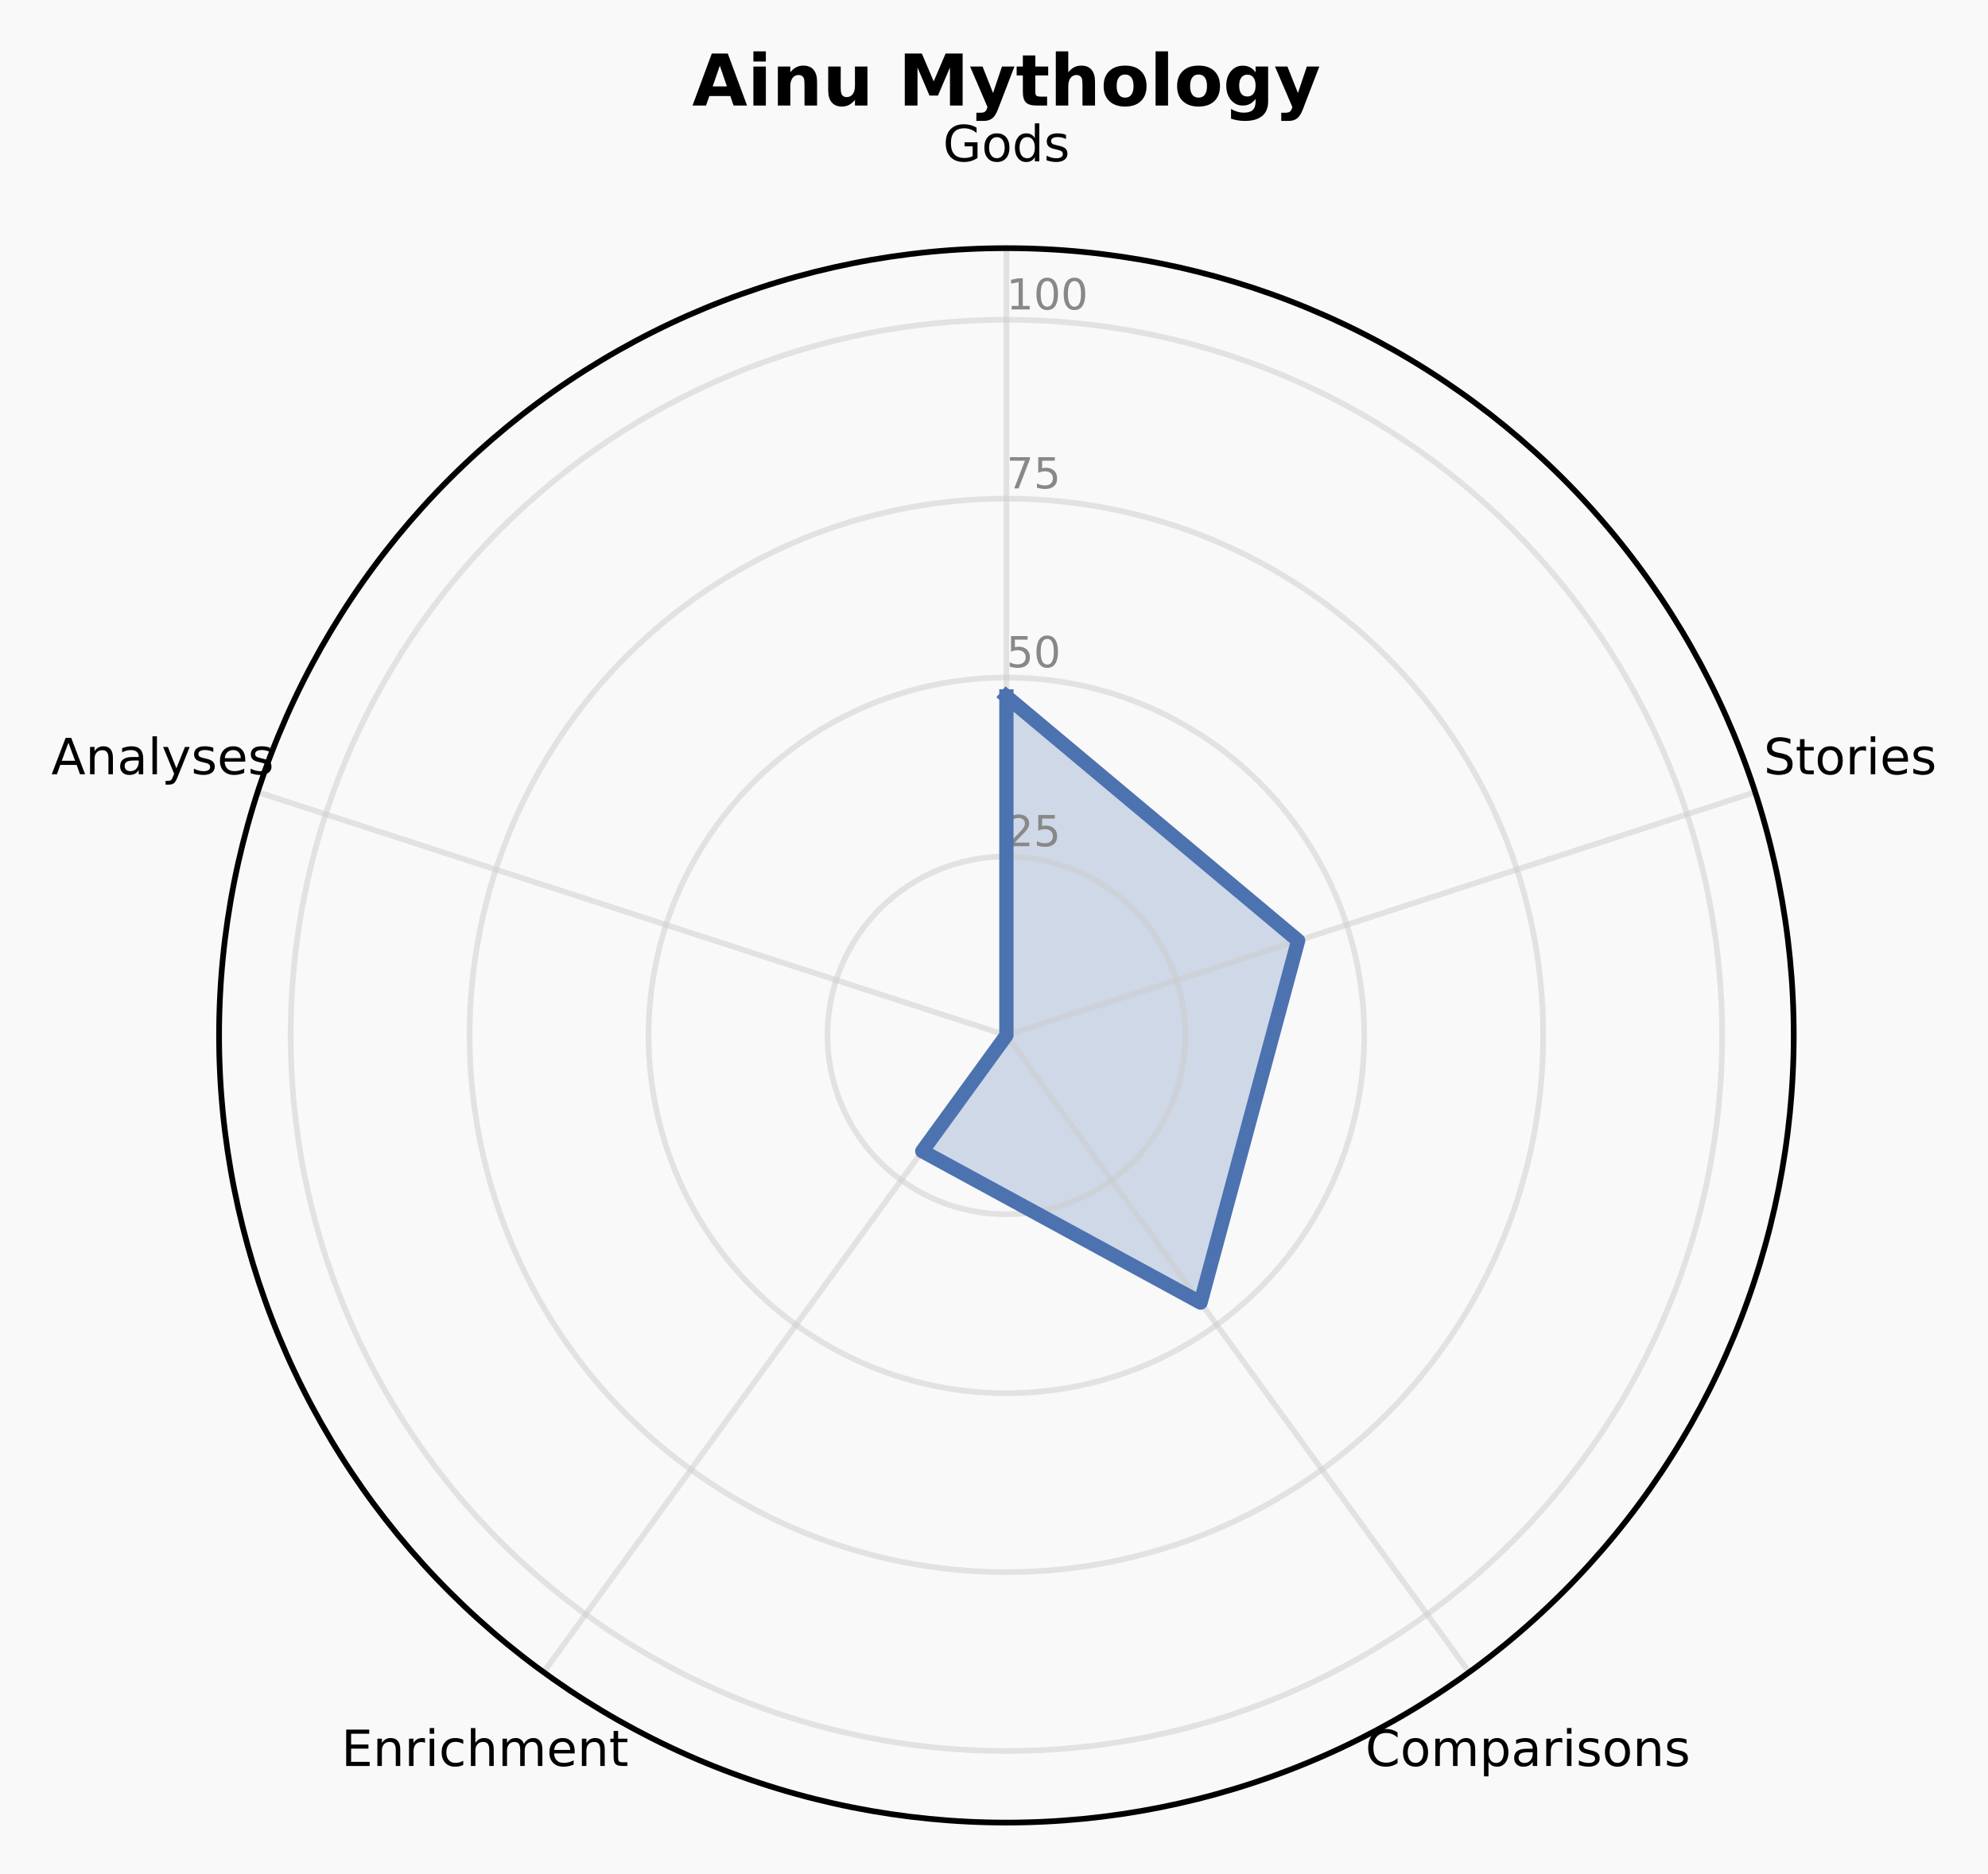
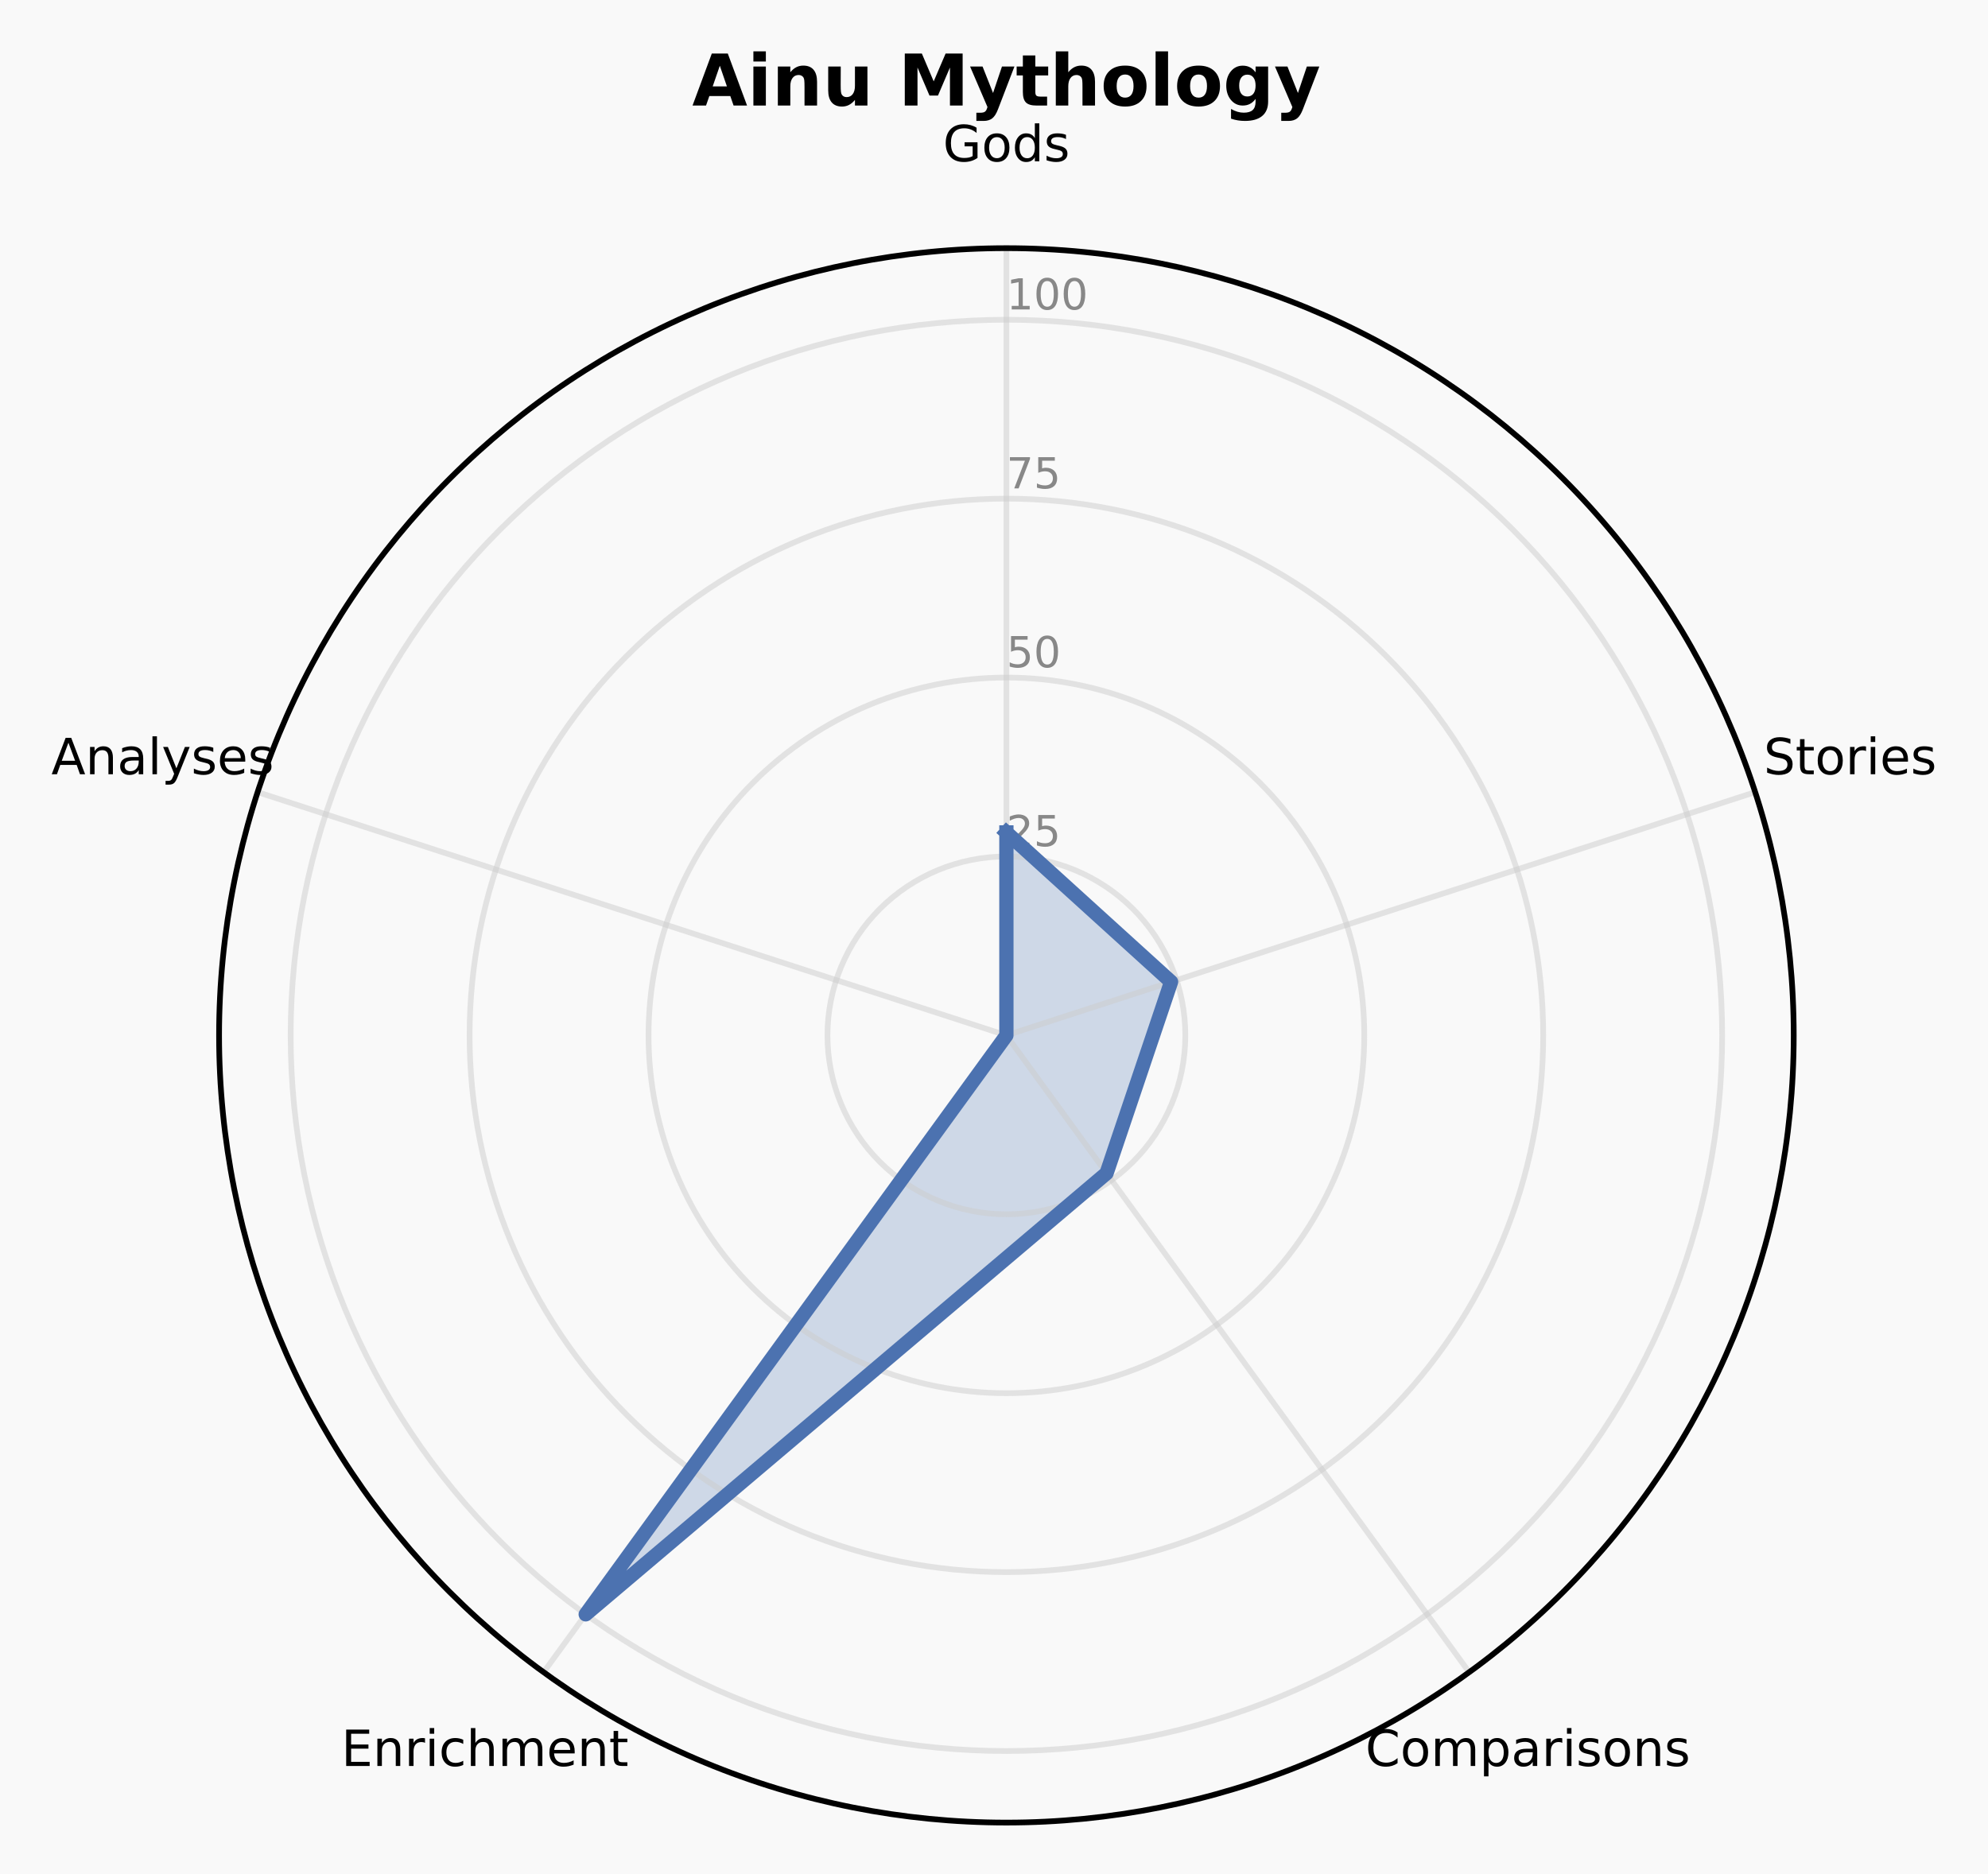
<svg xmlns="http://www.w3.org/2000/svg" xmlns:xlink="http://www.w3.org/1999/xlink" width="278.709pt" height="262.758pt" viewBox="0 0 278.709 262.758" version="1.1">
  <defs>
    <style type="text/css">*{stroke-linejoin: round; stroke-linecap: butt}</style>
  </defs>
  <g id="figure_1">
    <g id="patch_1">
      <path d="M 0 262.758  L 278.709 262.758  L 278.709 0  L 0 0  z " style="fill: #f9f9f9" />
    </g>
    <g id="axes_1">
      <g id="patch_2">
        <path d="M 251.473 145.178  C 251.473 130.683 248.618 116.329 243.071 102.938  C 237.524 89.546 229.393 77.377 219.143 67.128  C 208.894 56.878 196.725 48.748 183.334 43.201  C 169.942 37.654 155.588 34.798 141.093 34.798  C 126.598 34.798 112.244 37.654 98.853 43.201  C 85.461 48.748 73.293 56.878 63.043 67.128  C 52.794 77.377 44.663 89.546 39.116 102.938  C 33.569 116.329 30.714 130.683 30.714 145.178  C 30.714 159.673 33.569 174.027 39.116 187.418  C 44.663 200.81 52.794 212.979 63.043 223.228  C 73.293 233.478 85.461 241.609 98.853 247.155  C 112.244 252.702 126.598 255.558 141.093 255.558  C 155.588 255.558 169.942 252.702 183.334 247.155  C 196.725 241.609 208.894 233.478 219.143 223.228  C 229.393 212.979 237.524 200.81 243.071 187.418  C 248.618 174.027 251.473 159.673 251.473 145.178  M 141.093 145.178  C 141.093 145.178 141.093 145.178 141.093 145.178  C 141.093 145.178 141.093 145.178 141.093 145.178  C 141.093 145.178 141.093 145.178 141.093 145.178  C 141.093 145.178 141.093 145.178 141.093 145.178  C 141.093 145.178 141.093 145.178 141.093 145.178  C 141.093 145.178 141.093 145.178 141.093 145.178  C 141.093 145.178 141.093 145.178 141.093 145.178  C 141.093 145.178 141.093 145.178 141.093 145.178  C 141.093 145.178 141.093 145.178 141.093 145.178  C 141.093 145.178 141.093 145.178 141.093 145.178  C 141.093 145.178 141.093 145.178 141.093 145.178  C 141.093 145.178 141.093 145.178 141.093 145.178  C 141.093 145.178 141.093 145.178 141.093 145.178  C 141.093 145.178 141.093 145.178 141.093 145.178  C 141.093 145.178 141.093 145.178 141.093 145.178  C 141.093 145.178 141.093 145.178 141.093 145.178  z " style="fill: #f9f9f9" />
      </g>
      <g id="patch_3">
-         <path d="M 141.093 97.646  L 181.993 131.889  L 168.315 182.646  L 129.297 161.414  L 141.093 145.178  z " clip-path="url(#p5af1b5c824)" style="fill: #4c72b0; opacity: 0.25; stroke: #4c72b0; stroke-linejoin: miter" />
+         <path d="M 141.093 116.722  L 164.182 137.676  L 155.136 164.507  L 82.112 226.359  L 141.093 145.178  z " clip-path="url(#pd1c962d344)" style="fill: #4c72b0; opacity: 0.25; stroke: #4c72b0; stroke-linejoin: miter" />
      </g>
      <g id="matplotlib.axis_1">
        <g id="xtick_1">
          <g id="line2d_1">
-             <path d="M 141.093 145.178  L 141.093 34.798  " clip-path="url(#p5af1b5c824)" style="fill: none; stroke: #cccccc; stroke-opacity: 0.5; stroke-width: 0.8; stroke-linecap: square" />
+             <path d="M 141.093 145.178  L 141.093 34.798  " clip-path="url(#pd1c962d344)" style="fill: none; stroke: #cccccc; stroke-opacity: 0.5; stroke-width: 0.8; stroke-linecap: square" />
          </g>
          <g id="text_1">
            <g transform="translate(132.1945 22.61707) scale(0.07 -0.07)">
              <defs>
                <path id="DejaVuSans-2a" d="M 3809 666  L 3809 1919  L 2778 1919  L 2778 2438  L 4434 2438  L 4434 434  Q 4069 175 3628 42  Q 3188 -91 2688 -91  Q 1594 -91 976 548  Q 359 1188 359 2328  Q 359 3472 976 4111  Q 1594 4750 2688 4750  Q 3144 4750 3555 4637  Q 3966 4525 4313 4306  L 4313 3634  Q 3963 3931 3569 4081  Q 3175 4231 2741 4231  Q 1884 4231 1454 3753  Q 1025 3275 1025 2328  Q 1025 1384 1454 906  Q 1884 428 2741 428  Q 3075 428 3337 486  Q 3600 544 3809 666  z " transform="scale(0.015625)" />
                <path id="DejaVuSans-52" d="M 1959 3097  Q 1497 3097 1228 2736  Q 959 2375 959 1747  Q 959 1119 1226 758  Q 1494 397 1959 397  Q 2419 397 2687 759  Q 2956 1122 2956 1747  Q 2956 2369 2687 2733  Q 2419 3097 1959 3097  z M 1959 3584  Q 2709 3584 3137 3096  Q 3566 2609 3566 1747  Q 3566 888 3137 398  Q 2709 -91 1959 -91  Q 1206 -91 779 398  Q 353 888 353 1747  Q 353 2609 779 3096  Q 1206 3584 1959 3584  z " transform="scale(0.015625)" />
                <path id="DejaVuSans-47" d="M 2906 2969  L 2906 4863  L 3481 4863  L 3481 0  L 2906 0  L 2906 525  Q 2725 213 2448 61  Q 2172 -91 1784 -91  Q 1150 -91 751 415  Q 353 922 353 1747  Q 353 2572 751 3078  Q 1150 3584 1784 3584  Q 2172 3584 2448 3432  Q 2725 3281 2906 2969  z M 947 1747  Q 947 1113 1208 752  Q 1469 391 1925 391  Q 2381 391 2643 752  Q 2906 1113 2906 1747  Q 2906 2381 2643 2742  Q 2381 3103 1925 3103  Q 1469 3103 1208 2742  Q 947 2381 947 1747  z " transform="scale(0.015625)" />
                <path id="DejaVuSans-56" d="M 2834 3397  L 2834 2853  Q 2591 2978 2328 3040  Q 2066 3103 1784 3103  Q 1356 3103 1142 2972  Q 928 2841 928 2578  Q 928 2378 1081 2264  Q 1234 2150 1697 2047  L 1894 2003  Q 2506 1872 2764 1633  Q 3022 1394 3022 966  Q 3022 478 2636 193  Q 2250 -91 1575 -91  Q 1294 -91 989 -36  Q 684 19 347 128  L 347 722  Q 666 556 975 473  Q 1284 391 1588 391  Q 1994 391 2212 530  Q 2431 669 2431 922  Q 2431 1156 2273 1281  Q 2116 1406 1581 1522  L 1381 1569  Q 847 1681 609 1914  Q 372 2147 372 2553  Q 372 3047 722 3315  Q 1072 3584 1716 3584  Q 2034 3584 2315 3537  Q 2597 3491 2834 3397  z " transform="scale(0.015625)" />
              </defs>
              <use xlink:href="#DejaVuSans-2a" />
              <use xlink:href="#DejaVuSans-52" transform="translate(77.48438 0)" />
              <use xlink:href="#DejaVuSans-47" transform="translate(138.6719 0)" />
              <use xlink:href="#DejaVuSans-56" transform="translate(202.1562 0)" />
            </g>
          </g>
        </g>
        <g id="xtick_2">
          <g id="line2d_2">
-             <path d="M 141.093 145.178  L 246.07 111.069  " clip-path="url(#p5af1b5c824)" style="fill: none; stroke: #cccccc; stroke-opacity: 0.5; stroke-width: 0.8; stroke-linecap: square" />
+             <path d="M 141.093 145.178  L 246.07 111.069  " clip-path="url(#pd1c962d344)" style="fill: none; stroke: #cccccc; stroke-opacity: 0.5; stroke-width: 0.8; stroke-linecap: square" />
          </g>
          <g id="text_2">
            <g transform="translate(247.2616 108.5613) scale(0.07 -0.07)">
              <defs>
                <path id="DejaVuSans-36" d="M 3425 4513  L 3425 3897  Q 3066 4069 2747 4153  Q 2428 4238 2131 4238  Q 1616 4238 1336 4038  Q 1056 3838 1056 3469  Q 1056 3159 1242 3001  Q 1428 2844 1947 2747  L 2328 2669  Q 3034 2534 3370 2195  Q 3706 1856 3706 1288  Q 3706 609 3251 259  Q 2797 -91 1919 -91  Q 1588 -91 1214 -16  Q 841 59 441 206  L 441 856  Q 825 641 1194 531  Q 1563 422 1919 422  Q 2459 422 2753 634  Q 3047 847 3047 1241  Q 3047 1584 2836 1778  Q 2625 1972 2144 2069  L 1759 2144  Q 1053 2284 737 2584  Q 422 2884 422 3419  Q 422 4038 858 4394  Q 1294 4750 2059 4750  Q 2388 4750 2728 4690  Q 3069 4631 3425 4513  z " transform="scale(0.015625)" />
                <path id="DejaVuSans-57" d="M 1172 4494  L 1172 3500  L 2356 3500  L 2356 3053  L 1172 3053  L 1172 1153  Q 1172 725 1289 603  Q 1406 481 1766 481  L 2356 481  L 2356 0  L 1766 0  Q 1100 0 847 248  Q 594 497 594 1153  L 594 3053  L 172 3053  L 172 3500  L 594 3500  L 594 4494  L 1172 4494  z " transform="scale(0.015625)" />
                <path id="DejaVuSans-55" d="M 2631 2963  Q 2534 3019 2420 3045  Q 2306 3072 2169 3072  Q 1681 3072 1420 2755  Q 1159 2438 1159 1844  L 1159 0  L 581 0  L 581 3500  L 1159 3500  L 1159 2956  Q 1341 3275 1631 3429  Q 1922 3584 2338 3584  Q 2397 3584 2469 3576  Q 2541 3569 2628 3553  L 2631 2963  z " transform="scale(0.015625)" />
                <path id="DejaVuSans-4c" d="M 603 3500  L 1178 3500  L 1178 0  L 603 0  L 603 3500  z M 603 4863  L 1178 4863  L 1178 4134  L 603 4134  L 603 4863  z " transform="scale(0.015625)" />
                <path id="DejaVuSans-48" d="M 3597 1894  L 3597 1613  L 953 1613  Q 991 1019 1311 708  Q 1631 397 2203 397  Q 2534 397 2845 478  Q 3156 559 3463 722  L 3463 178  Q 3153 47 2828 -22  Q 2503 -91 2169 -91  Q 1331 -91 842 396  Q 353 884 353 1716  Q 353 2575 817 3079  Q 1281 3584 2069 3584  Q 2775 3584 3186 3129  Q 3597 2675 3597 1894  z M 3022 2063  Q 3016 2534 2758 2815  Q 2500 3097 2075 3097  Q 1594 3097 1305 2825  Q 1016 2553 972 2059  L 3022 2063  z " transform="scale(0.015625)" />
              </defs>
              <use xlink:href="#DejaVuSans-36" />
              <use xlink:href="#DejaVuSans-57" transform="translate(63.48438 0)" />
              <use xlink:href="#DejaVuSans-52" transform="translate(102.6875 0)" />
              <use xlink:href="#DejaVuSans-55" transform="translate(163.875 0)" />
              <use xlink:href="#DejaVuSans-4c" transform="translate(204.9844 0)" />
              <use xlink:href="#DejaVuSans-48" transform="translate(232.7656 0)" />
              <use xlink:href="#DejaVuSans-56" transform="translate(294.2969 0)" />
            </g>
          </g>
        </g>
        <g id="xtick_3">
          <g id="line2d_3">
-             <path d="M 141.093 145.178  L 205.973 234.477  " clip-path="url(#p5af1b5c824)" style="fill: none; stroke: #cccccc; stroke-opacity: 0.5; stroke-width: 0.8; stroke-linecap: square" />
+             <path d="M 141.093 145.178  L 205.973 234.477  " clip-path="url(#pd1c962d344)" style="fill: none; stroke: #cccccc; stroke-opacity: 0.5; stroke-width: 0.8; stroke-linecap: square" />
          </g>
          <g id="text_3">
            <g transform="translate(191.4228 247.6219) scale(0.07 -0.07)">
              <defs>
                <path id="DejaVuSans-26" d="M 4122 4306  L 4122 3641  Q 3803 3938 3442 4084  Q 3081 4231 2675 4231  Q 1875 4231 1450 3742  Q 1025 3253 1025 2328  Q 1025 1406 1450 917  Q 1875 428 2675 428  Q 3081 428 3442 575  Q 3803 722 4122 1019  L 4122 359  Q 3791 134 3420 21  Q 3050 -91 2638 -91  Q 1578 -91 968 557  Q 359 1206 359 2328  Q 359 3453 968 4101  Q 1578 4750 2638 4750  Q 3056 4750 3426 4639  Q 3797 4528 4122 4306  z " transform="scale(0.015625)" />
                <path id="DejaVuSans-50" d="M 3328 2828  Q 3544 3216 3844 3400  Q 4144 3584 4550 3584  Q 5097 3584 5394 3201  Q 5691 2819 5691 2113  L 5691 0  L 5113 0  L 5113 2094  Q 5113 2597 4934 2840  Q 4756 3084 4391 3084  Q 3944 3084 3684 2787  Q 3425 2491 3425 1978  L 3425 0  L 2847 0  L 2847 2094  Q 2847 2600 2669 2842  Q 2491 3084 2119 3084  Q 1678 3084 1418 2786  Q 1159 2488 1159 1978  L 1159 0  L 581 0  L 581 3500  L 1159 3500  L 1159 2956  Q 1356 3278 1631 3431  Q 1906 3584 2284 3584  Q 2666 3584 2933 3390  Q 3200 3197 3328 2828  z " transform="scale(0.015625)" />
                <path id="DejaVuSans-53" d="M 1159 525  L 1159 -1331  L 581 -1331  L 581 3500  L 1159 3500  L 1159 2969  Q 1341 3281 1617 3432  Q 1894 3584 2278 3584  Q 2916 3584 3314 3078  Q 3713 2572 3713 1747  Q 3713 922 3314 415  Q 2916 -91 2278 -91  Q 1894 -91 1617 61  Q 1341 213 1159 525  z M 3116 1747  Q 3116 2381 2855 2742  Q 2594 3103 2138 3103  Q 1681 3103 1420 2742  Q 1159 2381 1159 1747  Q 1159 1113 1420 752  Q 1681 391 2138 391  Q 2594 391 2855 752  Q 3116 1113 3116 1747  z " transform="scale(0.015625)" />
                <path id="DejaVuSans-44" d="M 2194 1759  Q 1497 1759 1228 1600  Q 959 1441 959 1056  Q 959 750 1161 570  Q 1363 391 1709 391  Q 2188 391 2477 730  Q 2766 1069 2766 1631  L 2766 1759  L 2194 1759  z M 3341 1997  L 3341 0  L 2766 0  L 2766 531  Q 2569 213 2275 61  Q 1981 -91 1556 -91  Q 1019 -91 701 211  Q 384 513 384 1019  Q 384 1609 779 1909  Q 1175 2209 1959 2209  L 2766 2209  L 2766 2266  Q 2766 2663 2505 2880  Q 2244 3097 1772 3097  Q 1472 3097 1187 3025  Q 903 2953 641 2809  L 641 3341  Q 956 3463 1253 3523  Q 1550 3584 1831 3584  Q 2591 3584 2966 3190  Q 3341 2797 3341 1997  z " transform="scale(0.015625)" />
                <path id="DejaVuSans-51" d="M 3513 2113  L 3513 0  L 2938 0  L 2938 2094  Q 2938 2591 2744 2837  Q 2550 3084 2163 3084  Q 1697 3084 1428 2787  Q 1159 2491 1159 1978  L 1159 0  L 581 0  L 581 3500  L 1159 3500  L 1159 2956  Q 1366 3272 1645 3428  Q 1925 3584 2291 3584  Q 2894 3584 3203 3211  Q 3513 2838 3513 2113  z " transform="scale(0.015625)" />
              </defs>
              <use xlink:href="#DejaVuSans-26" />
              <use xlink:href="#DejaVuSans-52" transform="translate(69.82812 0)" />
              <use xlink:href="#DejaVuSans-50" transform="translate(131.0156 0)" />
              <use xlink:href="#DejaVuSans-53" transform="translate(228.4219 0)" />
              <use xlink:href="#DejaVuSans-44" transform="translate(291.9062 0)" />
              <use xlink:href="#DejaVuSans-55" transform="translate(353.1875 0)" />
              <use xlink:href="#DejaVuSans-4c" transform="translate(394.2969 0)" />
              <use xlink:href="#DejaVuSans-56" transform="translate(422.0781 0)" />
              <use xlink:href="#DejaVuSans-52" transform="translate(474.1719 0)" />
              <use xlink:href="#DejaVuSans-51" transform="translate(535.3594 0)" />
              <use xlink:href="#DejaVuSans-56" transform="translate(598.7344 0)" />
            </g>
          </g>
        </g>
        <g id="xtick_4">
          <g id="line2d_4">
-             <path d="M 141.093 145.178  L 76.214 234.477  " clip-path="url(#p5af1b5c824)" style="fill: none; stroke: #cccccc; stroke-opacity: 0.5; stroke-width: 0.8; stroke-linecap: square" />
+             <path d="M 141.093 145.178  L 76.214 234.477  " clip-path="url(#pd1c962d344)" style="fill: none; stroke: #cccccc; stroke-opacity: 0.5; stroke-width: 0.8; stroke-linecap: square" />
          </g>
          <g id="text_4">
            <g transform="translate(47.8483 247.6219) scale(0.07 -0.07)">
              <defs>
                <path id="DejaVuSans-28" d="M 628 4666  L 3578 4666  L 3578 4134  L 1259 4134  L 1259 2753  L 3481 2753  L 3481 2222  L 1259 2222  L 1259 531  L 3634 531  L 3634 0  L 628 0  L 628 4666  z " transform="scale(0.015625)" />
                <path id="DejaVuSans-46" d="M 3122 3366  L 3122 2828  Q 2878 2963 2633 3030  Q 2388 3097 2138 3097  Q 1578 3097 1268 2742  Q 959 2388 959 1747  Q 959 1106 1268 751  Q 1578 397 2138 397  Q 2388 397 2633 464  Q 2878 531 3122 666  L 3122 134  Q 2881 22 2623 -34  Q 2366 -91 2075 -91  Q 1284 -91 818 406  Q 353 903 353 1747  Q 353 2603 823 3093  Q 1294 3584 2113 3584  Q 2378 3584 2631 3529  Q 2884 3475 3122 3366  z " transform="scale(0.015625)" />
                <path id="DejaVuSans-4b" d="M 3513 2113  L 3513 0  L 2938 0  L 2938 2094  Q 2938 2591 2744 2837  Q 2550 3084 2163 3084  Q 1697 3084 1428 2787  Q 1159 2491 1159 1978  L 1159 0  L 581 0  L 581 4863  L 1159 4863  L 1159 2956  Q 1366 3272 1645 3428  Q 1925 3584 2291 3584  Q 2894 3584 3203 3211  Q 3513 2838 3513 2113  z " transform="scale(0.015625)" />
              </defs>
              <use xlink:href="#DejaVuSans-28" />
              <use xlink:href="#DejaVuSans-51" transform="translate(63.1875 0)" />
              <use xlink:href="#DejaVuSans-55" transform="translate(126.5625 0)" />
              <use xlink:href="#DejaVuSans-4c" transform="translate(167.6719 0)" />
              <use xlink:href="#DejaVuSans-46" transform="translate(195.4531 0)" />
              <use xlink:href="#DejaVuSans-4b" transform="translate(250.4375 0)" />
              <use xlink:href="#DejaVuSans-50" transform="translate(313.8125 0)" />
              <use xlink:href="#DejaVuSans-48" transform="translate(411.2188 0)" />
              <use xlink:href="#DejaVuSans-51" transform="translate(472.75 0)" />
              <use xlink:href="#DejaVuSans-57" transform="translate(536.125 0)" />
            </g>
          </g>
        </g>
        <g id="xtick_5">
          <g id="line2d_5">
-             <path d="M 141.093 145.178  L 36.116 111.069  " clip-path="url(#p5af1b5c824)" style="fill: none; stroke: #cccccc; stroke-opacity: 0.5; stroke-width: 0.8; stroke-linecap: square" />
+             <path d="M 141.093 145.178  L 36.116 111.069  " clip-path="url(#pd1c962d344)" style="fill: none; stroke: #cccccc; stroke-opacity: 0.5; stroke-width: 0.8; stroke-linecap: square" />
          </g>
          <g id="text_5">
            <g transform="translate(7.2 108.5613) scale(0.07 -0.07)">
              <defs>
                <path id="DejaVuSans-24" d="M 2188 4044  L 1331 1722  L 3047 1722  L 2188 4044  z M 1831 4666  L 2547 4666  L 4325 0  L 3669 0  L 3244 1197  L 1141 1197  L 716 0  L 50 0  L 1831 4666  z " transform="scale(0.015625)" />
                <path id="DejaVuSans-4f" d="M 603 4863  L 1178 4863  L 1178 0  L 603 0  L 603 4863  z " transform="scale(0.015625)" />
                <path id="DejaVuSans-5c" d="M 2059 -325  Q 1816 -950 1584 -1140  Q 1353 -1331 966 -1331  L 506 -1331  L 506 -850  L 844 -850  Q 1081 -850 1212 -737  Q 1344 -625 1503 -206  L 1606 56  L 191 3500  L 800 3500  L 1894 763  L 2988 3500  L 3597 3500  L 2059 -325  z " transform="scale(0.015625)" />
              </defs>
              <use xlink:href="#DejaVuSans-24" />
              <use xlink:href="#DejaVuSans-51" transform="translate(68.40625 0)" />
              <use xlink:href="#DejaVuSans-44" transform="translate(131.7812 0)" />
              <use xlink:href="#DejaVuSans-4f" transform="translate(193.0625 0)" />
              <use xlink:href="#DejaVuSans-5c" transform="translate(220.8438 0)" />
              <use xlink:href="#DejaVuSans-56" transform="translate(280.0312 0)" />
              <use xlink:href="#DejaVuSans-48" transform="translate(332.125 0)" />
              <use xlink:href="#DejaVuSans-56" transform="translate(393.6562 0)" />
            </g>
          </g>
        </g>
      </g>
      <g id="matplotlib.axis_2">
        <g id="ytick_1">
          <g id="line2d_6">
-             <path d="M 141.093 120.092  C 144.388 120.092 147.65 120.741 150.693 122.001  C 153.737 123.262 156.503 125.11 158.832 127.439  C 161.161 129.769 163.009 132.534 164.27 135.578  C 165.531 138.621 166.18 141.884 166.18 145.178  C 166.18 148.472 165.531 151.735 164.27 154.778  C 163.009 157.822 161.161 160.587 158.832 162.917  C 156.503 165.246 153.737 167.094 150.693 168.355  C 147.65 169.615 144.388 170.264 141.093 170.264  C 137.799 170.264 134.537 169.615 131.493 168.355  C 128.45 167.094 125.684 165.246 123.355 162.917  C 121.025 160.587 119.177 157.822 117.917 154.778  C 116.656 151.735 116.007 148.472 116.007 145.178  C 116.007 141.884 116.656 138.621 117.917 135.578  C 119.177 132.534 121.025 129.769 123.355 127.439  C 125.684 125.11 128.45 123.262 131.493 122.001  C 134.537 120.741 137.799 120.092 141.093 120.092  " clip-path="url(#p5af1b5c824)" style="fill: none; stroke: #cccccc; stroke-opacity: 0.5; stroke-width: 0.8; stroke-linecap: square" />
+             <path d="M 141.093 120.092  C 144.388 120.092 147.65 120.741 150.693 122.001  C 153.737 123.262 156.503 125.11 158.832 127.439  C 161.161 129.769 163.009 132.534 164.27 135.578  C 165.531 138.621 166.18 141.884 166.18 145.178  C 166.18 148.472 165.531 151.735 164.27 154.778  C 163.009 157.822 161.161 160.587 158.832 162.917  C 156.503 165.246 153.737 167.094 150.693 168.355  C 147.65 169.615 144.388 170.264 141.093 170.264  C 137.799 170.264 134.537 169.615 131.493 168.355  C 128.45 167.094 125.684 165.246 123.355 162.917  C 121.025 160.587 119.177 157.822 117.917 154.778  C 116.656 151.735 116.007 148.472 116.007 145.178  C 116.007 141.884 116.656 138.621 117.917 135.578  C 119.177 132.534 121.025 129.769 123.355 127.439  C 125.684 125.11 128.45 123.262 131.493 122.001  C 134.537 120.741 137.799 120.092 141.093 120.092  " clip-path="url(#pd1c962d344)" style="fill: none; stroke: #cccccc; stroke-opacity: 0.5; stroke-width: 0.8; stroke-linecap: square" />
          </g>
          <g id="text_6">
            <g style="fill: #888888" transform="translate(141.0933 118.6504) scale(0.06 -0.06)">
              <defs>
                <path id="DejaVuSans-15" d="M 1228 531  L 3431 531  L 3431 0  L 469 0  L 469 531  Q 828 903 1448 1529  Q 2069 2156 2228 2338  Q 2531 2678 2651 2914  Q 2772 3150 2772 3378  Q 2772 3750 2511 3984  Q 2250 4219 1831 4219  Q 1534 4219 1204 4116  Q 875 4013 500 3803  L 500 4441  Q 881 4594 1212 4672  Q 1544 4750 1819 4750  Q 2544 4750 2975 4387  Q 3406 4025 3406 3419  Q 3406 3131 3298 2873  Q 3191 2616 2906 2266  Q 2828 2175 2409 1742  Q 1991 1309 1228 531  z " transform="scale(0.015625)" />
                <path id="DejaVuSans-18" d="M 691 4666  L 3169 4666  L 3169 4134  L 1269 4134  L 1269 2991  Q 1406 3038 1543 3061  Q 1681 3084 1819 3084  Q 2600 3084 3056 2656  Q 3513 2228 3513 1497  Q 3513 744 3044 326  Q 2575 -91 1722 -91  Q 1428 -91 1123 -41  Q 819 9 494 109  L 494 744  Q 775 591 1075 516  Q 1375 441 1709 441  Q 2250 441 2565 725  Q 2881 1009 2881 1497  Q 2881 1984 2565 2268  Q 2250 2553 1709 2553  Q 1456 2553 1204 2497  Q 953 2441 691 2322  L 691 4666  z " transform="scale(0.015625)" />
              </defs>
              <use xlink:href="#DejaVuSans-15" />
              <use xlink:href="#DejaVuSans-18" transform="translate(63.625 0)" />
            </g>
          </g>
        </g>
        <g id="ytick_2">
          <g id="line2d_7">
-             <path d="M 141.093 95.005  C 147.682 95.005 154.206 96.303 160.293 98.825  C 166.381 101.346 171.912 105.042 176.571 109.701  C 181.229 114.36 184.925 119.891 187.447 125.978  C 189.968 132.065 191.266 138.589 191.266 145.178  C 191.266 151.767 189.968 158.291 187.447 164.378  C 184.925 170.465 181.229 175.997 176.571 180.655  C 171.912 185.314 166.381 189.01 160.293 191.531  C 154.206 194.053 147.682 195.351 141.093 195.351  C 134.505 195.351 127.98 194.053 121.893 191.531  C 115.806 189.01 110.275 185.314 105.616 180.655  C 100.957 175.997 97.261 170.465 94.74 164.378  C 92.219 158.291 90.921 151.767 90.921 145.178  C 90.921 138.589 92.219 132.065 94.74 125.978  C 97.261 119.891 100.957 114.36 105.616 109.701  C 110.275 105.042 115.806 101.346 121.893 98.825  C 127.98 96.303 134.505 95.005 141.093 95.005  " clip-path="url(#p5af1b5c824)" style="fill: none; stroke: #cccccc; stroke-opacity: 0.5; stroke-width: 0.8; stroke-linecap: square" />
+             <path d="M 141.093 95.005  C 147.682 95.005 154.206 96.303 160.293 98.825  C 166.381 101.346 171.912 105.042 176.571 109.701  C 181.229 114.36 184.925 119.891 187.447 125.978  C 189.968 132.065 191.266 138.589 191.266 145.178  C 191.266 151.767 189.968 158.291 187.447 164.378  C 184.925 170.465 181.229 175.997 176.571 180.655  C 171.912 185.314 166.381 189.01 160.293 191.531  C 154.206 194.053 147.682 195.351 141.093 195.351  C 134.505 195.351 127.98 194.053 121.893 191.531  C 115.806 189.01 110.275 185.314 105.616 180.655  C 100.957 175.997 97.261 170.465 94.74 164.378  C 92.219 158.291 90.921 151.767 90.921 145.178  C 90.921 138.589 92.219 132.065 94.74 125.978  C 97.261 119.891 100.957 114.36 105.616 109.701  C 110.275 105.042 115.806 101.346 121.893 98.825  C 127.98 96.303 134.505 95.005 141.093 95.005  " clip-path="url(#pd1c962d344)" style="fill: none; stroke: #cccccc; stroke-opacity: 0.5; stroke-width: 0.8; stroke-linecap: square" />
          </g>
          <g id="text_7">
            <g style="fill: #888888" transform="translate(141.0933 93.56408) scale(0.06 -0.06)">
              <defs>
                <path id="DejaVuSans-13" d="M 2034 4250  Q 1547 4250 1301 3770  Q 1056 3291 1056 2328  Q 1056 1369 1301 889  Q 1547 409 2034 409  Q 2525 409 2770 889  Q 3016 1369 3016 2328  Q 3016 3291 2770 3770  Q 2525 4250 2034 4250  z M 2034 4750  Q 2819 4750 3233 4129  Q 3647 3509 3647 2328  Q 3647 1150 3233 529  Q 2819 -91 2034 -91  Q 1250 -91 836 529  Q 422 1150 422 2328  Q 422 3509 836 4129  Q 1250 4750 2034 4750  z " transform="scale(0.015625)" />
              </defs>
              <use xlink:href="#DejaVuSans-18" />
              <use xlink:href="#DejaVuSans-13" transform="translate(63.625 0)" />
            </g>
          </g>
        </g>
        <g id="ytick_3">
          <g id="line2d_8">
-             <path d="M 141.093 69.919  C 150.976 69.919 160.763 71.866 169.894 75.648  C 179.024 79.43 187.321 84.974 194.309 91.962  C 201.298 98.95 206.841 107.247 210.623 116.378  C 214.405 125.508 216.352 135.295 216.352 145.178  C 216.352 155.061 214.405 164.848 210.623 173.978  C 206.841 183.109 201.298 191.406 194.309 198.394  C 187.321 205.382 179.024 210.926 169.894 214.708  C 160.763 218.49 150.976 220.437 141.093 220.437  C 131.21 220.437 121.424 218.49 112.293 214.708  C 103.162 210.926 94.866 205.382 87.877 198.394  C 80.889 191.406 75.345 183.109 71.563 173.978  C 67.781 164.848 65.834 155.061 65.834 145.178  C 65.834 135.295 67.781 125.508 71.563 116.378  C 75.345 107.247 80.889 98.95 87.877 91.962  C 94.866 84.974 103.162 79.43 112.293 75.648  C 121.424 71.866 131.21 69.919 141.093 69.919  " clip-path="url(#p5af1b5c824)" style="fill: none; stroke: #cccccc; stroke-opacity: 0.5; stroke-width: 0.8; stroke-linecap: square" />
+             <path d="M 141.093 69.919  C 150.976 69.919 160.763 71.866 169.894 75.648  C 179.024 79.43 187.321 84.974 194.309 91.962  C 201.298 98.95 206.841 107.247 210.623 116.378  C 214.405 125.508 216.352 135.295 216.352 145.178  C 216.352 155.061 214.405 164.848 210.623 173.978  C 206.841 183.109 201.298 191.406 194.309 198.394  C 187.321 205.382 179.024 210.926 169.894 214.708  C 160.763 218.49 150.976 220.437 141.093 220.437  C 131.21 220.437 121.424 218.49 112.293 214.708  C 103.162 210.926 94.866 205.382 87.877 198.394  C 80.889 191.406 75.345 183.109 71.563 173.978  C 67.781 164.848 65.834 155.061 65.834 145.178  C 65.834 135.295 67.781 125.508 71.563 116.378  C 75.345 107.247 80.889 98.95 87.877 91.962  C 94.866 84.974 103.162 79.43 112.293 75.648  C 121.424 71.866 131.21 69.919 141.093 69.919  " clip-path="url(#pd1c962d344)" style="fill: none; stroke: #cccccc; stroke-opacity: 0.5; stroke-width: 0.8; stroke-linecap: square" />
          </g>
          <g id="text_8">
            <g style="fill: #888888" transform="translate(141.0933 68.47781) scale(0.06 -0.06)">
              <defs>
                <path id="DejaVuSans-1a" d="M 525 4666  L 3525 4666  L 3525 4397  L 1831 0  L 1172 0  L 2766 4134  L 525 4134  L 525 4666  z " transform="scale(0.015625)" />
              </defs>
              <use xlink:href="#DejaVuSans-1a" />
              <use xlink:href="#DejaVuSans-18" transform="translate(63.625 0)" />
            </g>
          </g>
        </g>
        <g id="ytick_4">
          <g id="line2d_9">
-             <path d="M 141.093 44.833  C 154.27 44.833 167.32 47.429 179.494 52.471  C 191.668 57.514 202.73 64.906 212.048 74.223  C 221.366 83.541 228.757 94.603 233.8 106.778  C 238.843 118.952 241.438 132.001 241.438 145.178  C 241.438 158.355 238.843 171.404 233.8 183.578  C 228.757 195.753 221.366 206.815 212.048 216.133  C 202.73 225.45 191.668 232.842 179.494 237.885  C 167.32 242.927 154.27 245.523 141.093 245.523  C 127.916 245.523 114.867 242.927 102.693 237.885  C 90.519 232.842 79.456 225.45 70.139 216.133  C 60.821 206.815 53.429 195.753 48.387 183.578  C 43.344 171.404 40.748 158.355 40.748 145.178  C 40.748 132.001 43.344 118.952 48.387 106.778  C 53.429 94.603 60.821 83.541 70.139 74.223  C 79.456 64.906 90.519 57.514 102.693 52.471  C 114.867 47.429 127.916 44.833 141.093 44.833  " clip-path="url(#p5af1b5c824)" style="fill: none; stroke: #cccccc; stroke-opacity: 0.5; stroke-width: 0.8; stroke-linecap: square" />
+             <path d="M 141.093 44.833  C 154.27 44.833 167.32 47.429 179.494 52.471  C 191.668 57.514 202.73 64.906 212.048 74.223  C 221.366 83.541 228.757 94.603 233.8 106.778  C 238.843 118.952 241.438 132.001 241.438 145.178  C 241.438 158.355 238.843 171.404 233.8 183.578  C 228.757 195.753 221.366 206.815 212.048 216.133  C 202.73 225.45 191.668 232.842 179.494 237.885  C 167.32 242.927 154.27 245.523 141.093 245.523  C 127.916 245.523 114.867 242.927 102.693 237.885  C 90.519 232.842 79.456 225.45 70.139 216.133  C 60.821 206.815 53.429 195.753 48.387 183.578  C 43.344 171.404 40.748 158.355 40.748 145.178  C 40.748 132.001 43.344 118.952 48.387 106.778  C 53.429 94.603 60.821 83.541 70.139 74.223  C 79.456 64.906 90.519 57.514 102.693 52.471  C 114.867 47.429 127.916 44.833 141.093 44.833  " clip-path="url(#pd1c962d344)" style="fill: none; stroke: #cccccc; stroke-opacity: 0.5; stroke-width: 0.8; stroke-linecap: square" />
          </g>
          <g id="text_9">
            <g style="fill: #888888" transform="translate(141.0933 43.39154) scale(0.06 -0.06)">
              <defs>
                <path id="DejaVuSans-14" d="M 794 531  L 1825 531  L 1825 4091  L 703 3866  L 703 4441  L 1819 4666  L 2450 4666  L 2450 531  L 3481 531  L 3481 0  L 794 0  L 794 531  z " transform="scale(0.015625)" />
              </defs>
              <use xlink:href="#DejaVuSans-14" />
              <use xlink:href="#DejaVuSans-13" transform="translate(63.625 0)" />
              <use xlink:href="#DejaVuSans-13" transform="translate(127.25 0)" />
            </g>
          </g>
        </g>
      </g>
      <g id="line2d_10">
-         <path d="M 141.093 97.646  L 181.993 131.889  L 168.315 182.646  L 129.297 161.414  L 141.093 145.178  L 141.093 97.646  " clip-path="url(#p5af1b5c824)" style="fill: none; stroke: #4c72b0; stroke-width: 2; stroke-linecap: square" />
+         <path d="M 141.093 116.722  L 164.182 137.676  L 155.136 164.507  L 82.112 226.359  L 141.093 145.178  L 141.093 116.722  " clip-path="url(#pd1c962d344)" style="fill: none; stroke: #4c72b0; stroke-width: 2; stroke-linecap: square" />
      </g>
      <g id="patch_4">
        <path d="M 141.093 34.798  C 126.598 34.798 112.244 37.654 98.853 43.201  C 85.461 48.748 73.293 56.878 63.043 67.128  C 52.794 77.377 44.663 89.546 39.116 102.938  C 33.569 116.329 30.714 130.683 30.714 145.178  C 30.714 159.673 33.569 174.027 39.116 187.418  C 44.663 200.81 52.794 212.979 63.043 223.228  C 73.293 233.478 85.461 241.609 98.853 247.155  C 112.244 252.702 126.598 255.558 141.093 255.558  C 155.588 255.558 169.942 252.702 183.334 247.155  C 196.725 241.609 208.894 233.478 219.143 223.228  C 229.393 212.979 237.524 200.81 243.071 187.418  C 248.618 174.027 251.473 159.673 251.473 145.178  C 251.473 130.683 248.618 116.329 243.071 102.938  C 237.524 89.546 229.393 77.377 219.143 67.128  C 208.894 56.878 196.725 48.748 183.334 43.201  C 169.942 37.654 155.588 34.798 141.093 34.798  " style="fill: none; stroke: #000000; stroke-width: 0.8; stroke-linejoin: miter; stroke-linecap: square" />
      </g>
      <g id="text_10">
        <g transform="translate(97.04327 14.79844) scale(0.1 -0.1)">
          <defs>
            <path id="DejaVuSans-Bold-24" d="M 3419 850  L 1538 850  L 1241 0  L 31 0  L 1759 4666  L 3194 4666  L 4922 0  L 3713 0  L 3419 850  z M 1838 1716  L 3116 1716  L 2478 3572  L 1838 1716  z " transform="scale(0.015625)" />
            <path id="DejaVuSans-Bold-4c" d="M 538 3500  L 1656 3500  L 1656 0  L 538 0  L 538 3500  z M 538 4863  L 1656 4863  L 1656 3950  L 538 3950  L 538 4863  z " transform="scale(0.015625)" />
            <path id="DejaVuSans-Bold-51" d="M 4056 2131  L 4056 0  L 2931 0  L 2931 347  L 2931 1631  Q 2931 2084 2911 2256  Q 2891 2428 2841 2509  Q 2775 2619 2662 2680  Q 2550 2741 2406 2741  Q 2056 2741 1856 2470  Q 1656 2200 1656 1722  L 1656 0  L 538 0  L 538 3500  L 1656 3500  L 1656 2988  Q 1909 3294 2193 3439  Q 2478 3584 2822 3584  Q 3428 3584 3742 3212  Q 4056 2841 4056 2131  z " transform="scale(0.015625)" />
            <path id="DejaVuSans-Bold-58" d="M 500 1363  L 500 3500  L 1625 3500  L 1625 3150  Q 1625 2866 1622 2436  Q 1619 2006 1619 1863  Q 1619 1441 1641 1255  Q 1663 1069 1716 984  Q 1784 875 1895 815  Q 2006 756 2150 756  Q 2500 756 2700 1025  Q 2900 1294 2900 1772  L 2900 3500  L 4019 3500  L 4019 0  L 2900 0  L 2900 506  Q 2647 200 2364 54  Q 2081 -91 1741 -91  Q 1134 -91 817 281  Q 500 653 500 1363  z " transform="scale(0.015625)" />
            <path id="DejaVuSans-Bold-3" transform="scale(0.015625)" />
            <path id="DejaVuSans-Bold-30" d="M 588 4666  L 2119 4666  L 3181 2169  L 4250 4666  L 5778 4666  L 5778 0  L 4641 0  L 4641 3413  L 3566 897  L 2803 897  L 1728 3413  L 1728 0  L 588 0  L 588 4666  z " transform="scale(0.015625)" />
            <path id="DejaVuSans-Bold-5c" d="M 78 3500  L 1197 3500  L 2138 1125  L 2938 3500  L 4056 3500  L 2584 -331  Q 2363 -916 2067 -1148  Q 1772 -1381 1288 -1381  L 641 -1381  L 641 -647  L 991 -647  Q 1275 -647 1404 -556  Q 1534 -466 1606 -231  L 1638 -134  L 78 3500  z " transform="scale(0.015625)" />
            <path id="DejaVuSans-Bold-57" d="M 1759 4494  L 1759 3500  L 2913 3500  L 2913 2700  L 1759 2700  L 1759 1216  Q 1759 972 1856 886  Q 1953 800 2241 800  L 2816 800  L 2816 0  L 1856 0  Q 1194 0 917 276  Q 641 553 641 1216  L 641 2700  L 84 2700  L 84 3500  L 641 3500  L 641 4494  L 1759 4494  z " transform="scale(0.015625)" />
            <path id="DejaVuSans-Bold-4b" d="M 4056 2131  L 4056 0  L 2931 0  L 2931 347  L 2931 1625  Q 2931 2084 2911 2256  Q 2891 2428 2841 2509  Q 2775 2619 2662 2680  Q 2550 2741 2406 2741  Q 2056 2741 1856 2470  Q 1656 2200 1656 1722  L 1656 0  L 538 0  L 538 4863  L 1656 4863  L 1656 2988  Q 1909 3294 2193 3439  Q 2478 3584 2822 3584  Q 3428 3584 3742 3212  Q 4056 2841 4056 2131  z " transform="scale(0.015625)" />
            <path id="DejaVuSans-Bold-52" d="M 2203 2784  Q 1831 2784 1636 2517  Q 1441 2250 1441 1747  Q 1441 1244 1636 976  Q 1831 709 2203 709  Q 2569 709 2762 976  Q 2956 1244 2956 1747  Q 2956 2250 2762 2517  Q 2569 2784 2203 2784  z M 2203 3584  Q 3106 3584 3614 3096  Q 4122 2609 4122 1747  Q 4122 884 3614 396  Q 3106 -91 2203 -91  Q 1297 -91 786 396  Q 275 884 275 1747  Q 275 2609 786 3096  Q 1297 3584 2203 3584  z " transform="scale(0.015625)" />
            <path id="DejaVuSans-Bold-4f" d="M 538 4863  L 1656 4863  L 1656 0  L 538 0  L 538 4863  z " transform="scale(0.015625)" />
            <path id="DejaVuSans-Bold-4a" d="M 2919 594  Q 2688 288 2409 144  Q 2131 0 1766 0  Q 1125 0 706 504  Q 288 1009 288 1791  Q 288 2575 706 3076  Q 1125 3578 1766 3578  Q 2131 3578 2409 3434  Q 2688 3291 2919 2981  L 2919 3500  L 4044 3500  L 4044 353  Q 4044 -491 3511 -936  Q 2978 -1381 1966 -1381  Q 1638 -1381 1331 -1331  Q 1025 -1281 716 -1178  L 716 -306  Q 1009 -475 1290 -558  Q 1572 -641 1856 -641  Q 2406 -641 2662 -400  Q 2919 -159 2919 353  L 2919 594  z M 2181 2772  Q 1834 2772 1640 2515  Q 1447 2259 1447 1791  Q 1447 1309 1634 1061  Q 1822 813 2181 813  Q 2531 813 2725 1069  Q 2919 1325 2919 1791  Q 2919 2259 2725 2515  Q 2531 2772 2181 2772  z " transform="scale(0.015625)" />
          </defs>
          <use xlink:href="#DejaVuSans-Bold-24" />
          <use xlink:href="#DejaVuSans-Bold-4c" transform="translate(77.39062 0)" />
          <use xlink:href="#DejaVuSans-Bold-51" transform="translate(111.6719 0)" />
          <use xlink:href="#DejaVuSans-Bold-58" transform="translate(182.8594 0)" />
          <use xlink:href="#DejaVuSans-Bold-3" transform="translate(254.0469 0)" />
          <use xlink:href="#DejaVuSans-Bold-30" transform="translate(288.8594 0)" />
          <use xlink:href="#DejaVuSans-Bold-5c" transform="translate(388.375 0)" />
          <use xlink:href="#DejaVuSans-Bold-57" transform="translate(453.5625 0)" />
          <use xlink:href="#DejaVuSans-Bold-4b" transform="translate(501.3594 0)" />
          <use xlink:href="#DejaVuSans-Bold-52" transform="translate(572.5469 0)" />
          <use xlink:href="#DejaVuSans-Bold-4f" transform="translate(641.25 0)" />
          <use xlink:href="#DejaVuSans-Bold-52" transform="translate(675.5312 0)" />
          <use xlink:href="#DejaVuSans-Bold-4a" transform="translate(744.2344 0)" />
          <use xlink:href="#DejaVuSans-Bold-5c" transform="translate(815.8125 0)" />
        </g>
      </g>
    </g>
  </g>
  <defs>
-     <clipPath id="p5af1b5c824">
+     <clipPath id="pd1c962d344">
      <path d="M 251.473 145.178  C 251.473 130.683 248.618 116.329 243.071 102.938  C 237.524 89.546 229.393 77.377 219.143 67.128  C 208.894 56.878 196.725 48.748 183.334 43.201  C 169.942 37.654 155.588 34.798 141.093 34.798  C 126.598 34.798 112.244 37.654 98.853 43.201  C 85.461 48.748 73.293 56.878 63.043 67.128  C 52.794 77.377 44.663 89.546 39.116 102.938  C 33.569 116.329 30.714 130.683 30.714 145.178  C 30.714 159.673 33.569 174.027 39.116 187.418  C 44.663 200.81 52.794 212.979 63.043 223.228  C 73.293 233.478 85.461 241.609 98.853 247.155  C 112.244 252.702 126.598 255.558 141.093 255.558  C 155.588 255.558 169.942 252.702 183.334 247.155  C 196.725 241.609 208.894 233.478 219.143 223.228  C 229.393 212.979 237.524 200.81 243.071 187.418  C 248.618 174.027 251.473 159.673 251.473 145.178  M 141.093 145.178  C 141.093 145.178 141.093 145.178 141.093 145.178  C 141.093 145.178 141.093 145.178 141.093 145.178  C 141.093 145.178 141.093 145.178 141.093 145.178  C 141.093 145.178 141.093 145.178 141.093 145.178  C 141.093 145.178 141.093 145.178 141.093 145.178  C 141.093 145.178 141.093 145.178 141.093 145.178  C 141.093 145.178 141.093 145.178 141.093 145.178  C 141.093 145.178 141.093 145.178 141.093 145.178  C 141.093 145.178 141.093 145.178 141.093 145.178  C 141.093 145.178 141.093 145.178 141.093 145.178  C 141.093 145.178 141.093 145.178 141.093 145.178  C 141.093 145.178 141.093 145.178 141.093 145.178  C 141.093 145.178 141.093 145.178 141.093 145.178  C 141.093 145.178 141.093 145.178 141.093 145.178  C 141.093 145.178 141.093 145.178 141.093 145.178  C 141.093 145.178 141.093 145.178 141.093 145.178  z " />
    </clipPath>
  </defs>
</svg>
